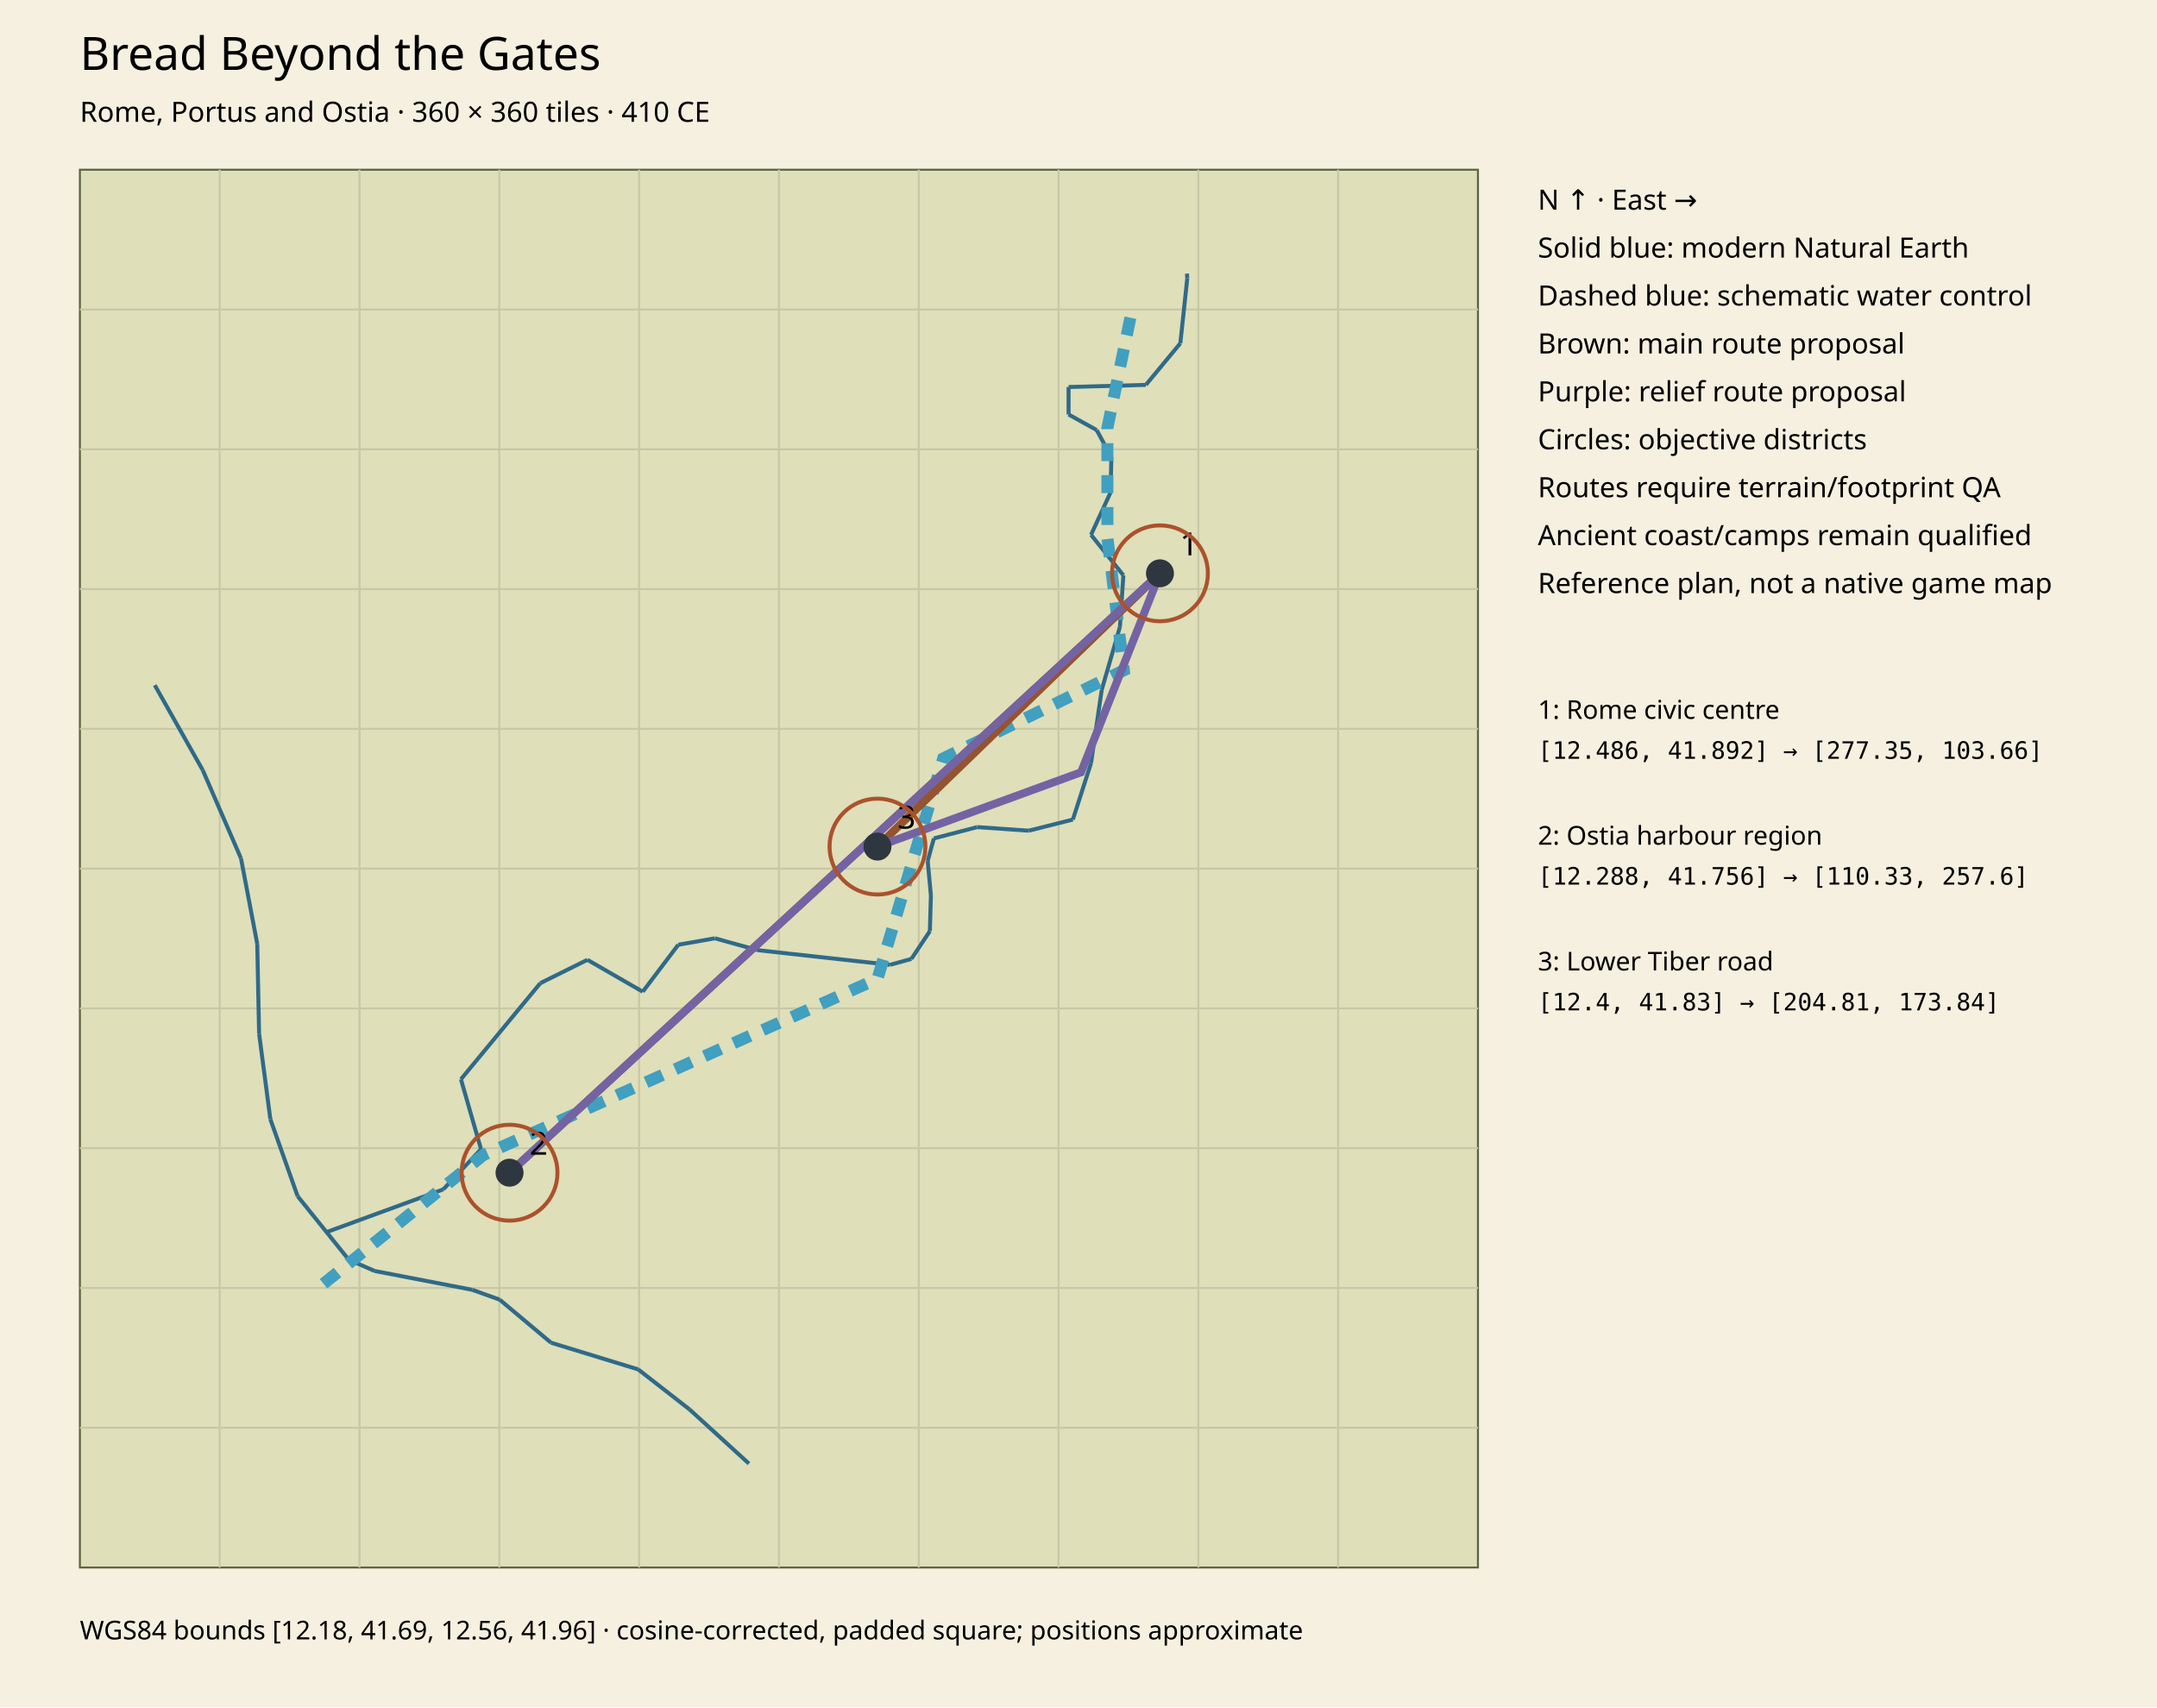
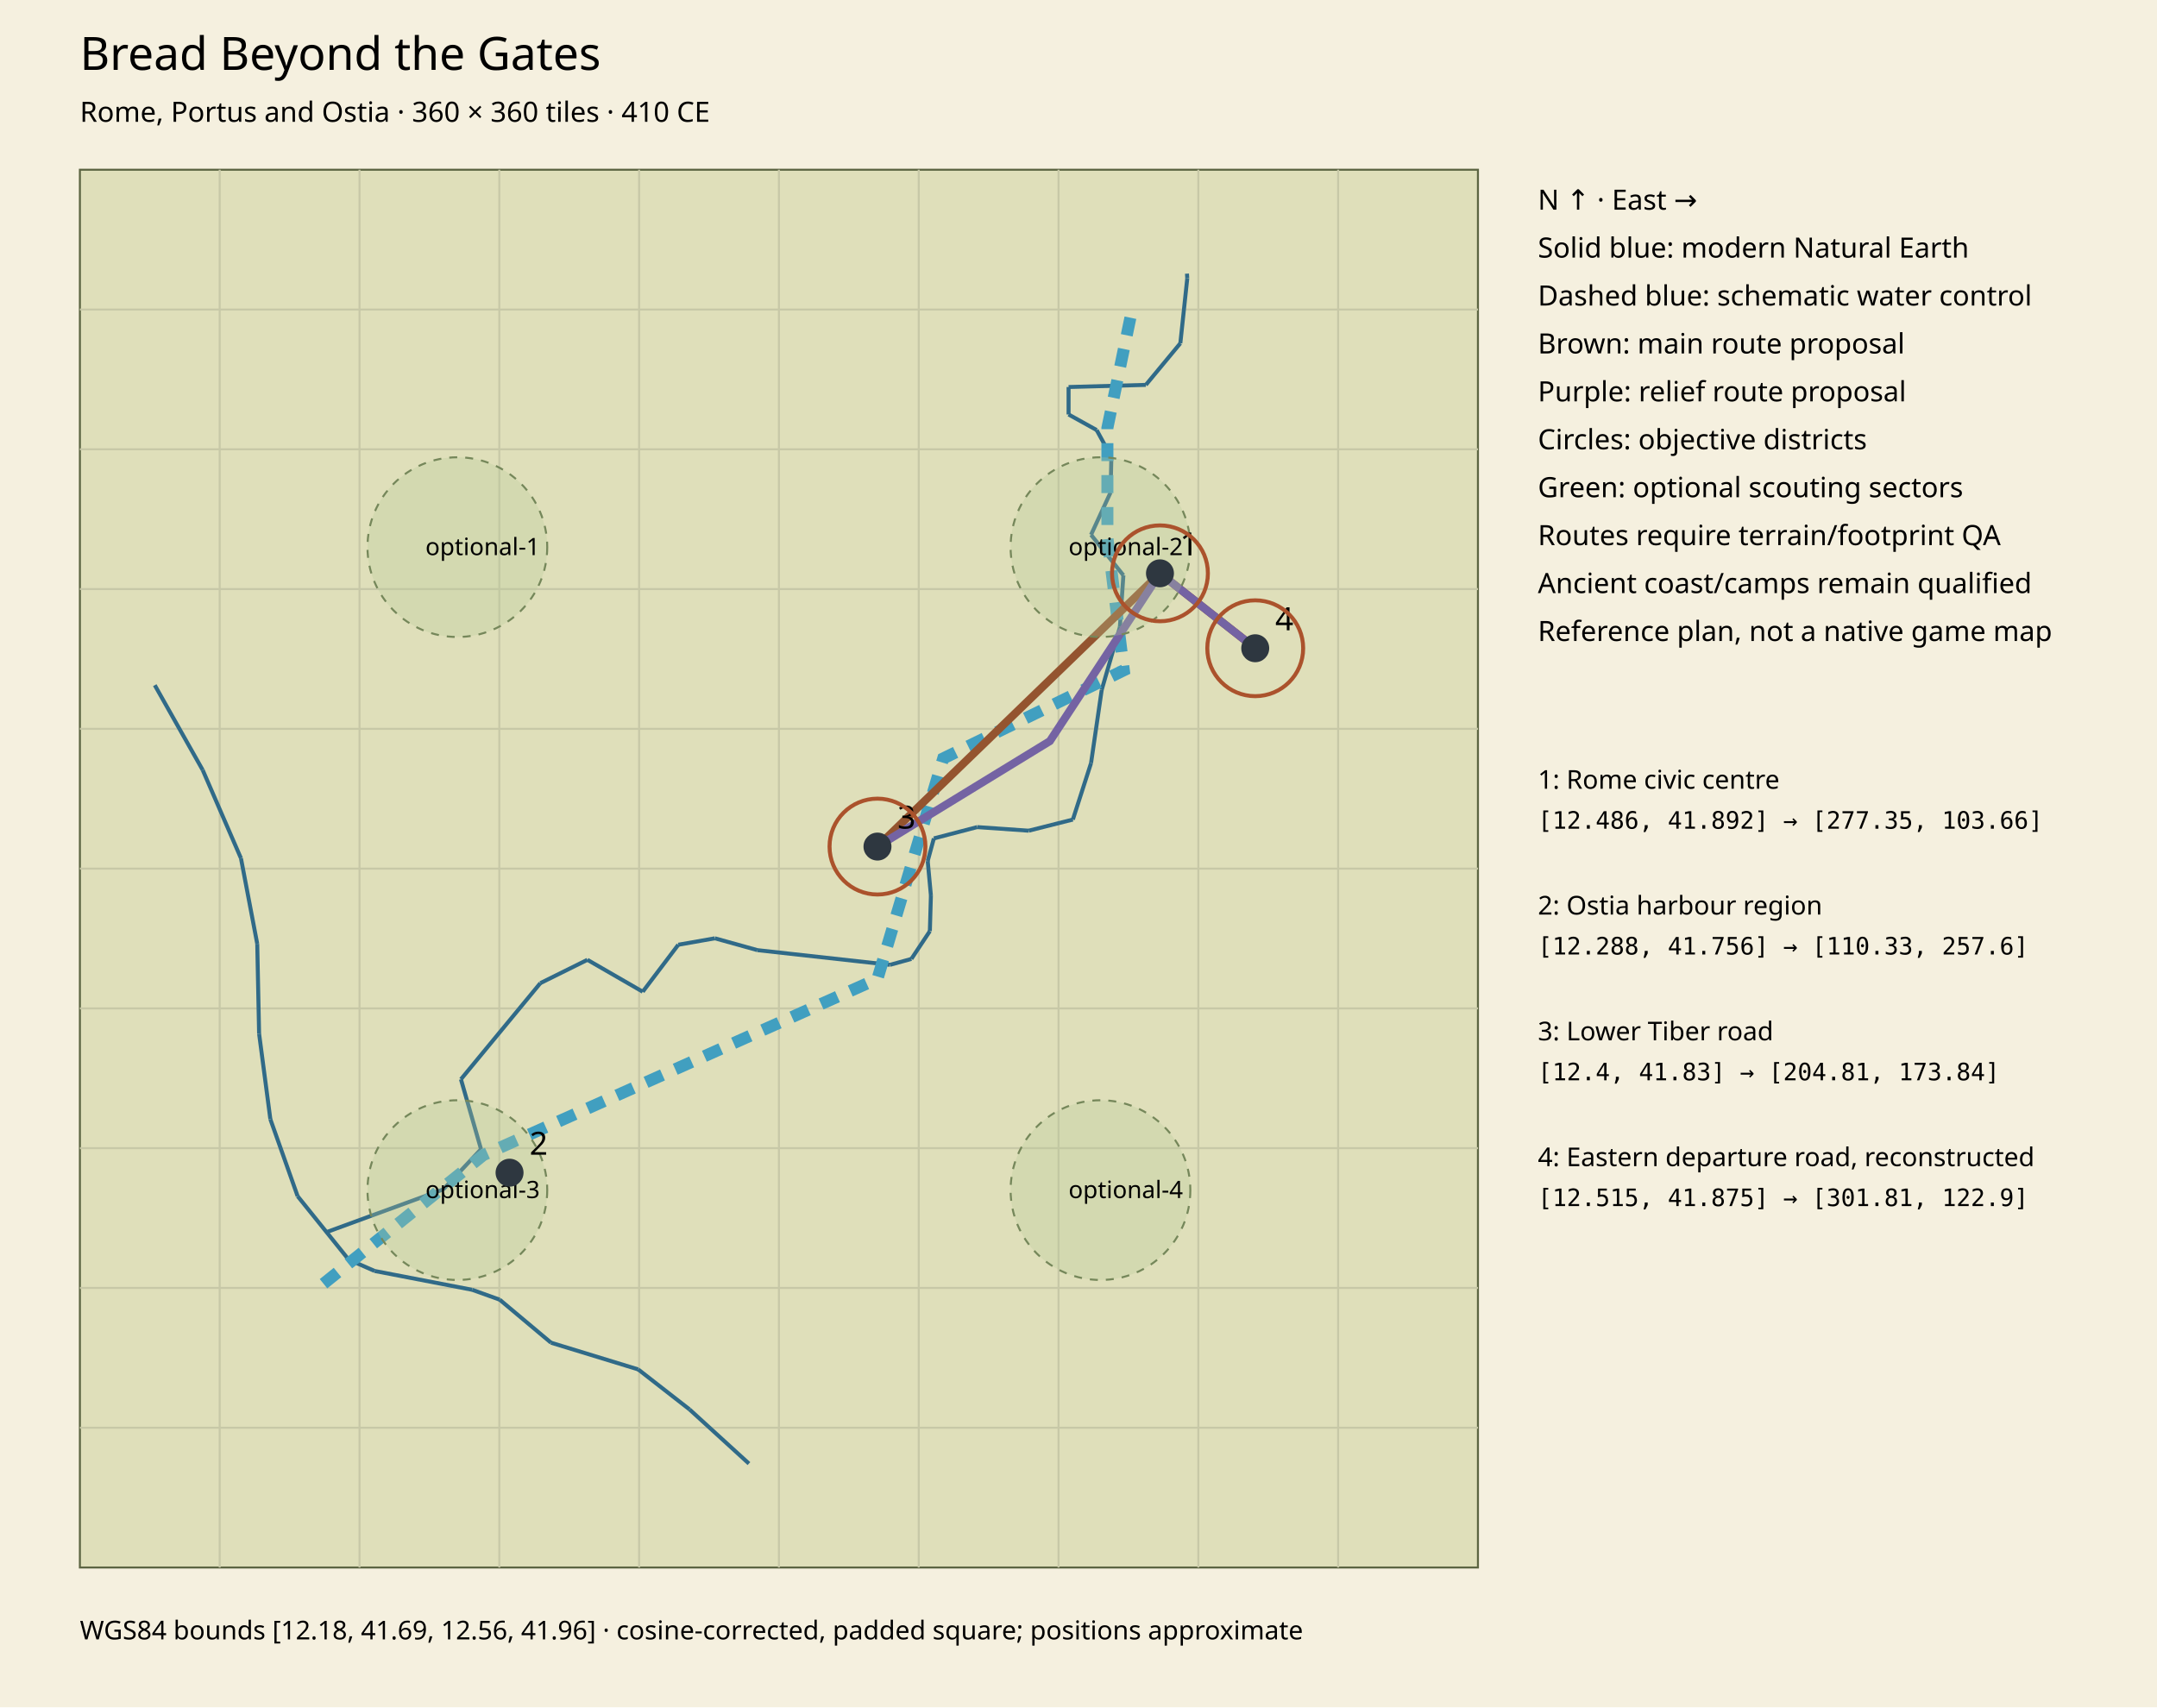
<svg xmlns="http://www.w3.org/2000/svg" viewBox="0 0 1080 855" role="img" aria-label="Bread Beyond the Gates: geographic design controls">
  <rect width="1080" height="855" fill="#f5f0df" />
  <text x="40" y="35" font-family="sans-serif" font-size="23">Bread Beyond the Gates</text>
  <text x="40" y="61" font-family="sans-serif" font-size="14">Rome, Portus and Ostia · 360 × 360 tiles · 410 CE</text>
  <rect x="40" y="85" width="700" height="700" fill="#dfdfba" stroke="#5c6542" />
  <path d="M 110 85 V785 M40 155 H740" stroke="#c7c8a7" fill="none" />
  <path d="M 180 85 V785 M40 225 H740" stroke="#c7c8a7" fill="none" />
  <path d="M 250 85 V785 M40 295 H740" stroke="#c7c8a7" fill="none" />
  <path d="M 320 85 V785 M40 365 H740" stroke="#c7c8a7" fill="none" />
  <path d="M 390 85 V785 M40 435 H740" stroke="#c7c8a7" fill="none" />
  <path d="M 460 85 V785 M40 505 H740" stroke="#c7c8a7" fill="none" />
  <path d="M 530 85 V785 M40 575 H740" stroke="#c7c8a7" fill="none" />
  <path d="M 600 85 V785 M40 645 H740" stroke="#c7c8a7" fill="none" />
  <path d="M 670 85 V785 M40 715 H740" stroke="#c7c8a7" fill="none" />
  <polyline points="374.99,732.96 345.23,705.82" fill="none" stroke="#306a88" stroke-width="2" />
  <polyline points="345.23,705.82 319.53,685.79" fill="none" stroke="#306a88" stroke-width="2" />
  <polyline points="319.53,685.79 275.89,672.42" fill="none" stroke="#306a88" stroke-width="2" />
  <polyline points="275.89,672.42 250.19,650.87" fill="none" stroke="#306a88" stroke-width="2" />
  <polyline points="250.19,650.87 236.41,645.92" fill="none" stroke="#306a88" stroke-width="2" />
  <polyline points="236.41,645.92 187.57,636.50" fill="none" stroke="#306a88" stroke-width="2" />
  <polyline points="187.57,636.50 174.58,630.82" fill="none" stroke="#306a88" stroke-width="2" />
  <polyline points="174.58,630.82 149.02,599.04" fill="none" stroke="#306a88" stroke-width="2" />
  <polyline points="149.02,599.04 135.37,560.51" fill="none" stroke="#306a88" stroke-width="2" />
  <polyline points="135.37,560.51 129.73,517.67" fill="none" stroke="#306a88" stroke-width="2" />
  <polyline points="129.73,517.67 128.80,472.67" fill="none" stroke="#306a88" stroke-width="2" />
  <polyline points="128.80,472.67 120.65,429.83" fill="none" stroke="#306a88" stroke-width="2" />
  <polyline points="120.65,429.83 101.50,385.65" fill="none" stroke="#306a88" stroke-width="2" />
  <polyline points="101.50,385.65 77.50,343.14" fill="none" stroke="#306a88" stroke-width="2" />
  <polyline points="594.31,137.04 594.46,139.40" fill="none" stroke="#306a88" stroke-width="2" />
  <polyline points="594.46,139.40 590.99,171.91" fill="none" stroke="#306a88" stroke-width="2" />
  <polyline points="590.99,171.91 573.72,192.75" fill="none" stroke="#306a88" stroke-width="2" />
  <polyline points="573.72,192.75 535.03,193.82" fill="none" stroke="#306a88" stroke-width="2" />
  <polyline points="535.03,193.82 535.03,207.57" fill="none" stroke="#306a88" stroke-width="2" />
  <polyline points="535.03,207.57 549.09,215.37" fill="none" stroke="#306a88" stroke-width="2" />
  <polyline points="549.09,215.37 556.46,228.84" fill="none" stroke="#306a88" stroke-width="2" />
  <polyline points="556.46,228.84 556.05,246.62" fill="none" stroke="#306a88" stroke-width="2" />
  <polyline points="556.05,246.62 546.28,267.82" fill="none" stroke="#306a88" stroke-width="2" />
  <polyline points="546.28,267.82 562.47,288.12" fill="none" stroke="#306a88" stroke-width="2" />
  <polyline points="562.47,288.12 560.73,313.99" fill="none" stroke="#306a88" stroke-width="2" />
  <polyline points="560.73,313.99 551.62,345.50" fill="none" stroke="#306a88" stroke-width="2" />
  <polyline points="551.62,345.50 546.28,382.16" fill="none" stroke="#306a88" stroke-width="2" />
  <polyline points="546.28,382.16 537.18,410.43" fill="none" stroke="#306a88" stroke-width="2" />
  <polyline points="537.18,410.43 515.08,416.01" fill="none" stroke="#306a88" stroke-width="2" />
  <polyline points="515.08,416.01 489.27,414.21" fill="none" stroke="#306a88" stroke-width="2" />
  <polyline points="489.27,414.21 467.58,419.87" fill="none" stroke="#306a88" stroke-width="2" />
  <polyline points="467.58,419.87 464.50,431.18" fill="none" stroke="#306a88" stroke-width="2" />
  <polyline points="464.50,431.18 466.10,448.43" fill="none" stroke="#306a88" stroke-width="2" />
  <polyline points="466.10,448.43 465.58,466.30" fill="none" stroke="#306a88" stroke-width="2" />
  <polyline points="465.58,466.30 456.33,480.22" fill="none" stroke="#306a88" stroke-width="2" />
  <polyline points="456.33,480.22 445.63,483.18" fill="none" stroke="#306a88" stroke-width="2" />
  <polyline points="445.63,483.18 379.24,475.83" fill="none" stroke="#306a88" stroke-width="2" />
  <polyline points="379.24,475.83 357.94,469.90" fill="none" stroke="#306a88" stroke-width="2" />
  <polyline points="357.94,469.90 339.62,473.12" fill="none" stroke="#306a88" stroke-width="2" />
  <polyline points="339.62,473.12 321.81,496.65" fill="none" stroke="#306a88" stroke-width="2" />
  <polyline points="321.81,496.65 294.11,480.67" fill="none" stroke="#306a88" stroke-width="2" />
  <polyline points="294.11,480.67 270.55,492.35" fill="none" stroke="#306a88" stroke-width="2" />
  <polyline points="270.55,492.35 230.79,540.49" fill="none" stroke="#306a88" stroke-width="2" />
  <polyline points="230.79,540.49 240.84,575.51" fill="none" stroke="#306a88" stroke-width="2" />
  <polyline points="240.84,575.51 221.96,595.63" fill="none" stroke="#306a88" stroke-width="2" />
  <polyline points="221.96,595.63 163.33,617.10" fill="none" stroke="#306a88" stroke-width="2" />
  <polyline points="565.99,159.11 554.47,214.28 554.47,269.46 562.70,335.67 472.25,379.82 439.35,490.18 241.97,578.47 159.74,644.69" fill="none" stroke="#419fc0" stroke-width="6" stroke-dasharray="9 7" />
-   <polyline points="439.35,423.96 580.79,287.12 255.13,587.28" fill="none" stroke="#94542f" stroke-width="4" />
-   <polyline points="439.35,423.96 541.27,386.74 580.79,287.12 255.13,587.28" fill="none" stroke="#7463a3" stroke-width="4" />
+   <polyline points="439.35,423.96 580.79,287.12 628.49,324.64" fill="none" stroke="#94542f" stroke-width="4" />
+   <polyline points="439.35,423.96 525.67,371.14 580.79,287.12 628.49,324.64" fill="none" stroke="#7463a3" stroke-width="4" />
+   <circle cx="229.00" cy="274.00" r="45" fill="#b6c997" fill-opacity=".3" stroke="#75875a" stroke-dasharray="4 4" />
+   <text x="213.00" y="278.00" font-family="sans-serif" font-size="12">optional-1</text>
+   <circle cx="551.00" cy="274.00" r="45" fill="#b6c997" fill-opacity=".3" stroke="#75875a" stroke-dasharray="4 4" />
+   <text x="535.00" y="278.00" font-family="sans-serif" font-size="12">optional-2</text>
+   <circle cx="229.00" cy="596.00" r="45" fill="#b6c997" fill-opacity=".3" stroke="#75875a" stroke-dasharray="4 4" />
+   <text x="213.00" y="600.00" font-family="sans-serif" font-size="12">optional-3</text>
+   <circle cx="551.00" cy="596.00" r="45" fill="#b6c997" fill-opacity=".3" stroke="#75875a" stroke-dasharray="4 4" />
+   <text x="535.00" y="600.00" font-family="sans-serif" font-size="12">optional-4</text>
  <circle cx="580.79" cy="287.12" r="7" fill="#2e3740" />
  <text x="590.79" y="278.12" font-family="sans-serif" font-size="16">1</text>
  <circle cx="255.13" cy="587.28" r="7" fill="#2e3740" />
  <text x="265.13" y="578.28" font-family="sans-serif" font-size="16">2</text>
  <circle cx="439.35" cy="423.96" r="7" fill="#2e3740" />
  <text x="449.35" y="414.96" font-family="sans-serif" font-size="16">3</text>
+   <circle cx="628.49" cy="324.64" r="7" fill="#2e3740" />
+   <text x="638.49" y="315.64" font-family="sans-serif" font-size="16">4</text>
  <circle cx="439.35" cy="423.96" r="24" fill="none" stroke="#ab522c" stroke-width="2" />
  <circle cx="580.79" cy="287.12" r="24" fill="none" stroke="#ab522c" stroke-width="2" />
-   <circle cx="255.13" cy="587.28" r="24" fill="none" stroke="#ab522c" stroke-width="2" />
+   <circle cx="628.49" cy="324.64" r="24" fill="none" stroke="#ab522c" stroke-width="2" />
  <text x="770" y="105" font-family="sans-serif" font-size="14">N ↑ · East →</text>
  <text x="770" y="129" font-family="sans-serif" font-size="14">Solid blue: modern Natural Earth</text>
  <text x="770" y="153" font-family="sans-serif" font-size="14">Dashed blue: schematic water control</text>
  <text x="770" y="177" font-family="sans-serif" font-size="14">Brown: main route proposal</text>
  <text x="770" y="201" font-family="sans-serif" font-size="14">Purple: relief route proposal</text>
  <text x="770" y="225" font-family="sans-serif" font-size="14">Circles: objective districts</text>
-   <text x="770" y="249" font-family="sans-serif" font-size="14">Routes require terrain/footprint QA</text>
-   <text x="770" y="273" font-family="sans-serif" font-size="14">Ancient coast/camps remain qualified</text>
-   <text x="770" y="297" font-family="sans-serif" font-size="14">Reference plan, not a native game map</text>
-   <text x="770" y="360" font-family="sans-serif" font-size="13">1: Rome civic centre</text>
-   <text x="770" y="380" font-family="monospace" font-size="12">[12.486, 41.892] → [277.35, 103.66]</text>
-   <text x="770" y="423" font-family="sans-serif" font-size="13">2: Ostia harbour region</text>
-   <text x="770" y="443" font-family="monospace" font-size="12">[12.288, 41.756] → [110.33, 257.6]</text>
-   <text x="770" y="486" font-family="sans-serif" font-size="13">3: Lower Tiber road</text>
-   <text x="770" y="506" font-family="monospace" font-size="12">[12.4, 41.83] → [204.81, 173.84]</text>
+   <text x="770" y="249" font-family="sans-serif" font-size="14">Green: optional scouting sectors</text>
+   <text x="770" y="273" font-family="sans-serif" font-size="14">Routes require terrain/footprint QA</text>
+   <text x="770" y="297" font-family="sans-serif" font-size="14">Ancient coast/camps remain qualified</text>
+   <text x="770" y="321" font-family="sans-serif" font-size="14">Reference plan, not a native game map</text>
+   <text x="770" y="395" font-family="sans-serif" font-size="13">1: Rome civic centre</text>
+   <text x="770" y="415" font-family="monospace" font-size="12">[12.486, 41.892] → [277.35, 103.66]</text>
+   <text x="770" y="458" font-family="sans-serif" font-size="13">2: Ostia harbour region</text>
+   <text x="770" y="478" font-family="monospace" font-size="12">[12.288, 41.756] → [110.33, 257.6]</text>
+   <text x="770" y="521" font-family="sans-serif" font-size="13">3: Lower Tiber road</text>
+   <text x="770" y="541" font-family="monospace" font-size="12">[12.4, 41.83] → [204.81, 173.84]</text>
+   <text x="770" y="584" font-family="sans-serif" font-size="13">4: Eastern departure road, reconstructed</text>
+   <text x="770" y="604" font-family="monospace" font-size="12">[12.515, 41.875] → [301.81, 122.9]</text>
  <text x="40" y="821" font-family="sans-serif" font-size="13">WGS84 bounds [12.18, 41.69, 12.56, 41.96] · cosine-corrected, padded square; positions approximate</text>
</svg>
